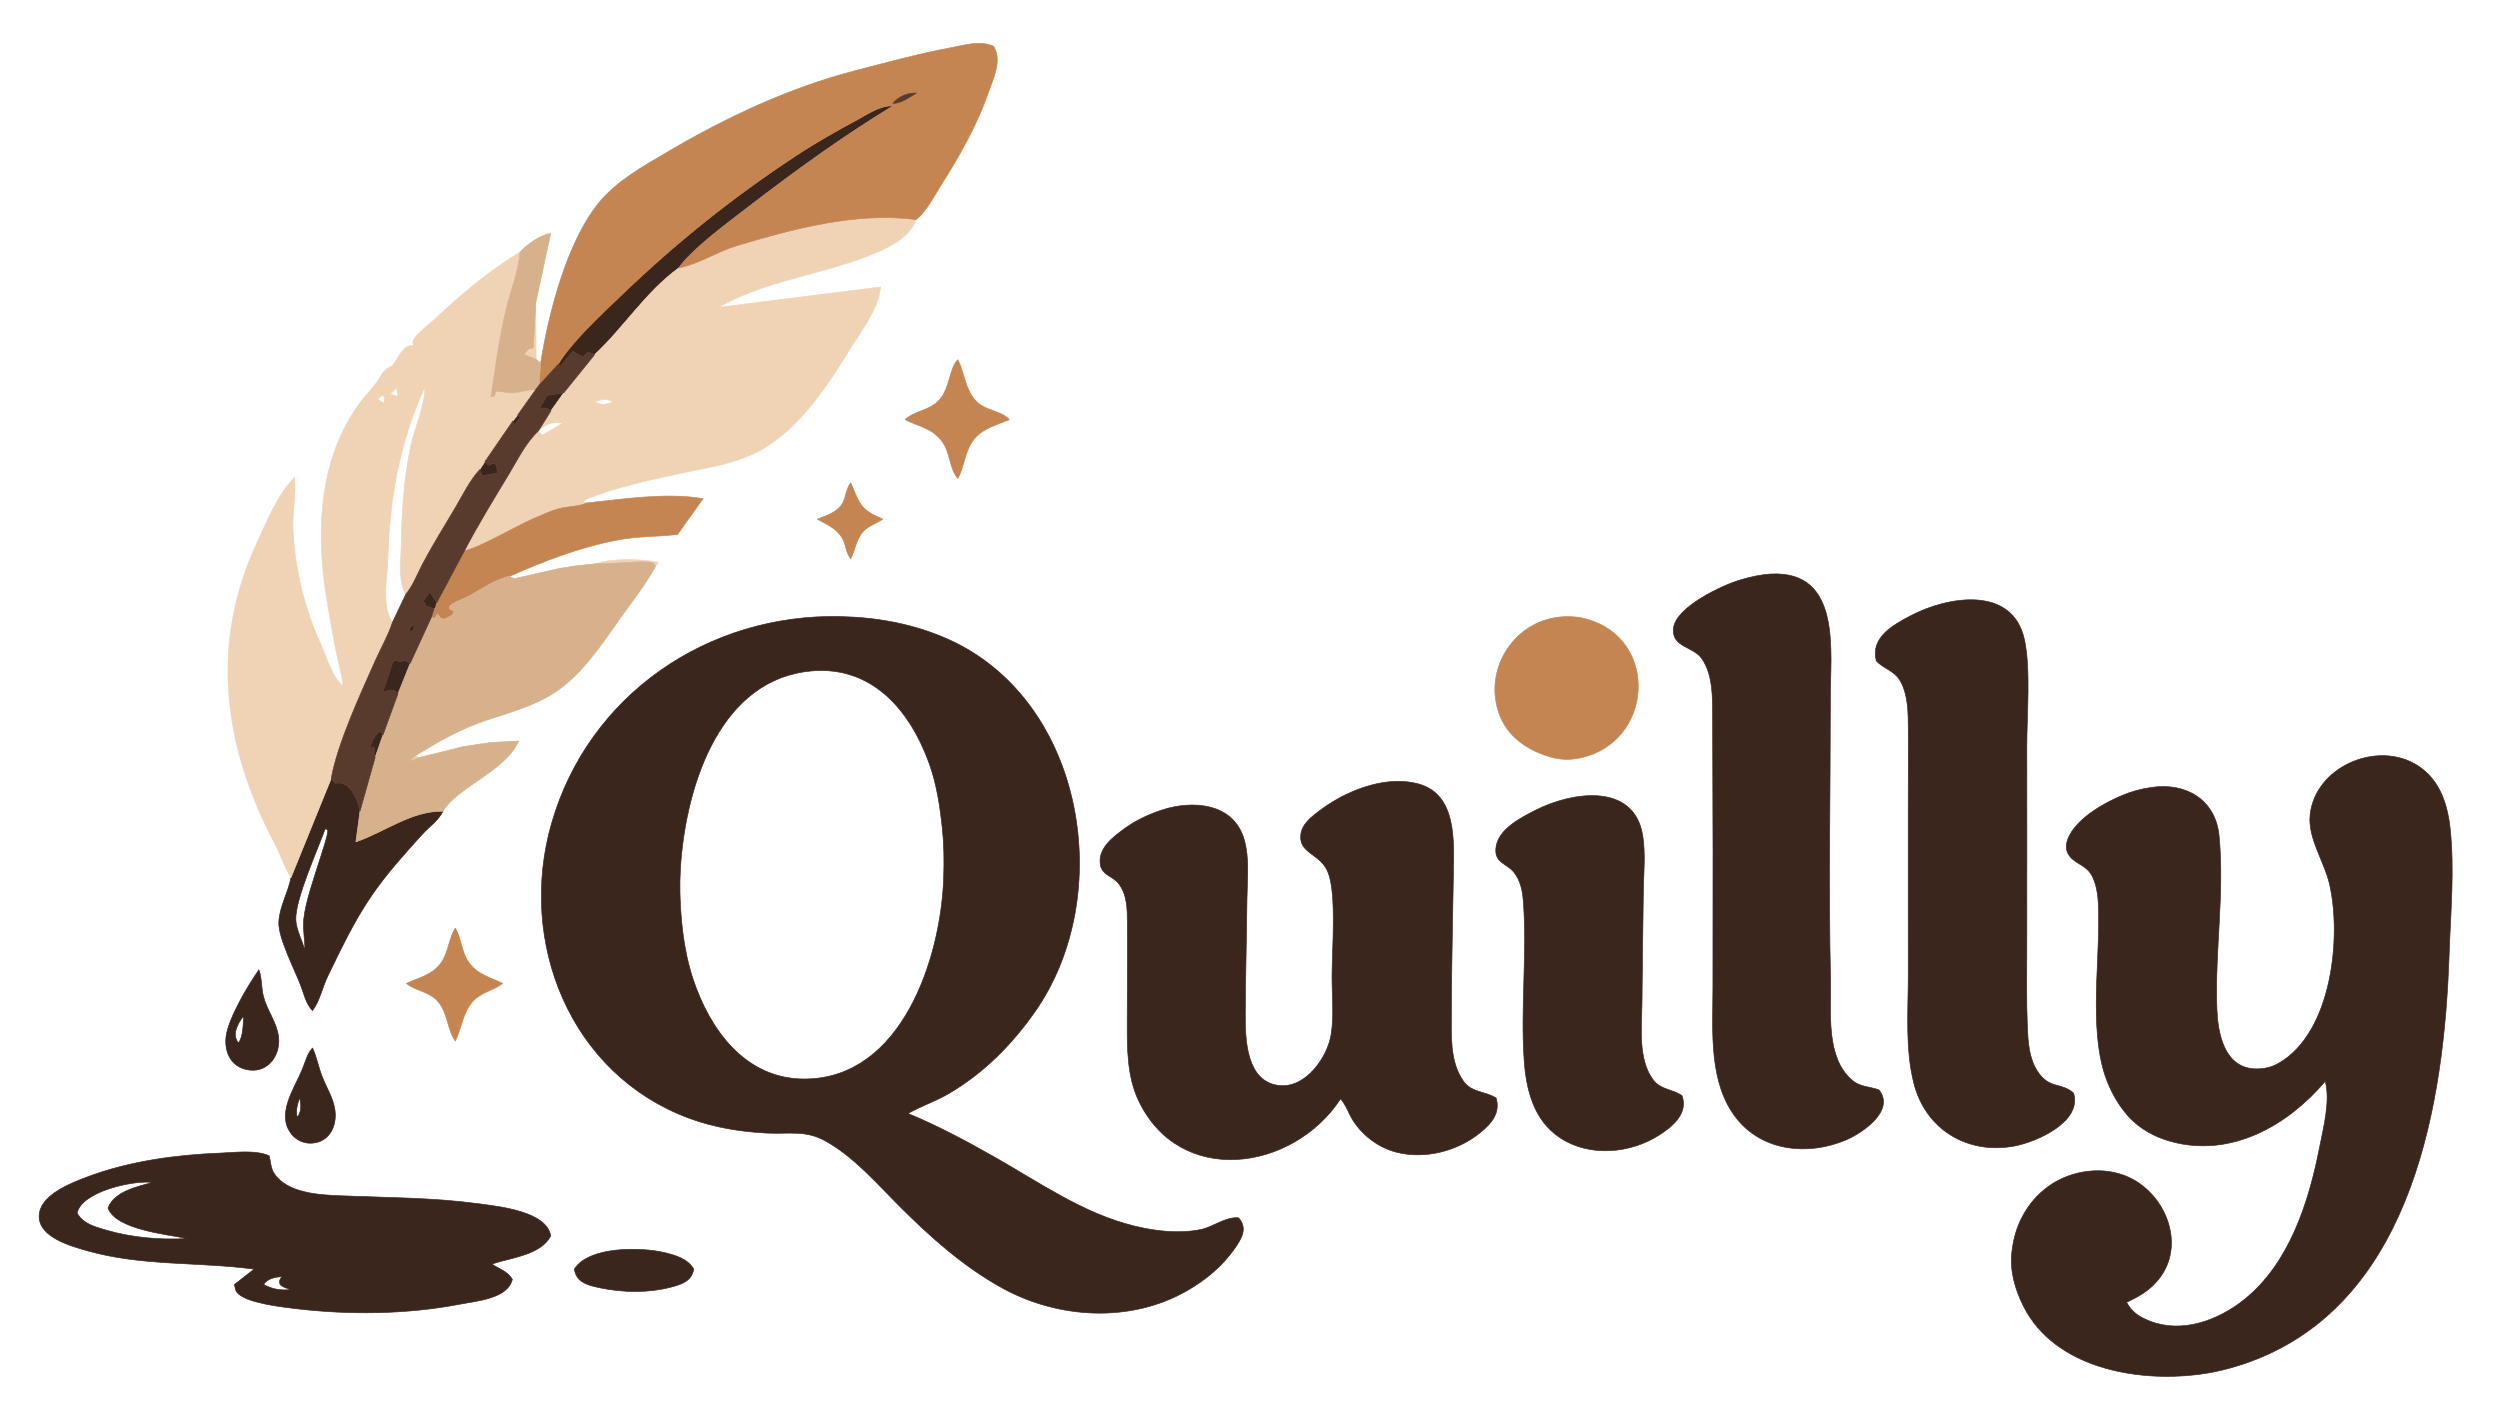
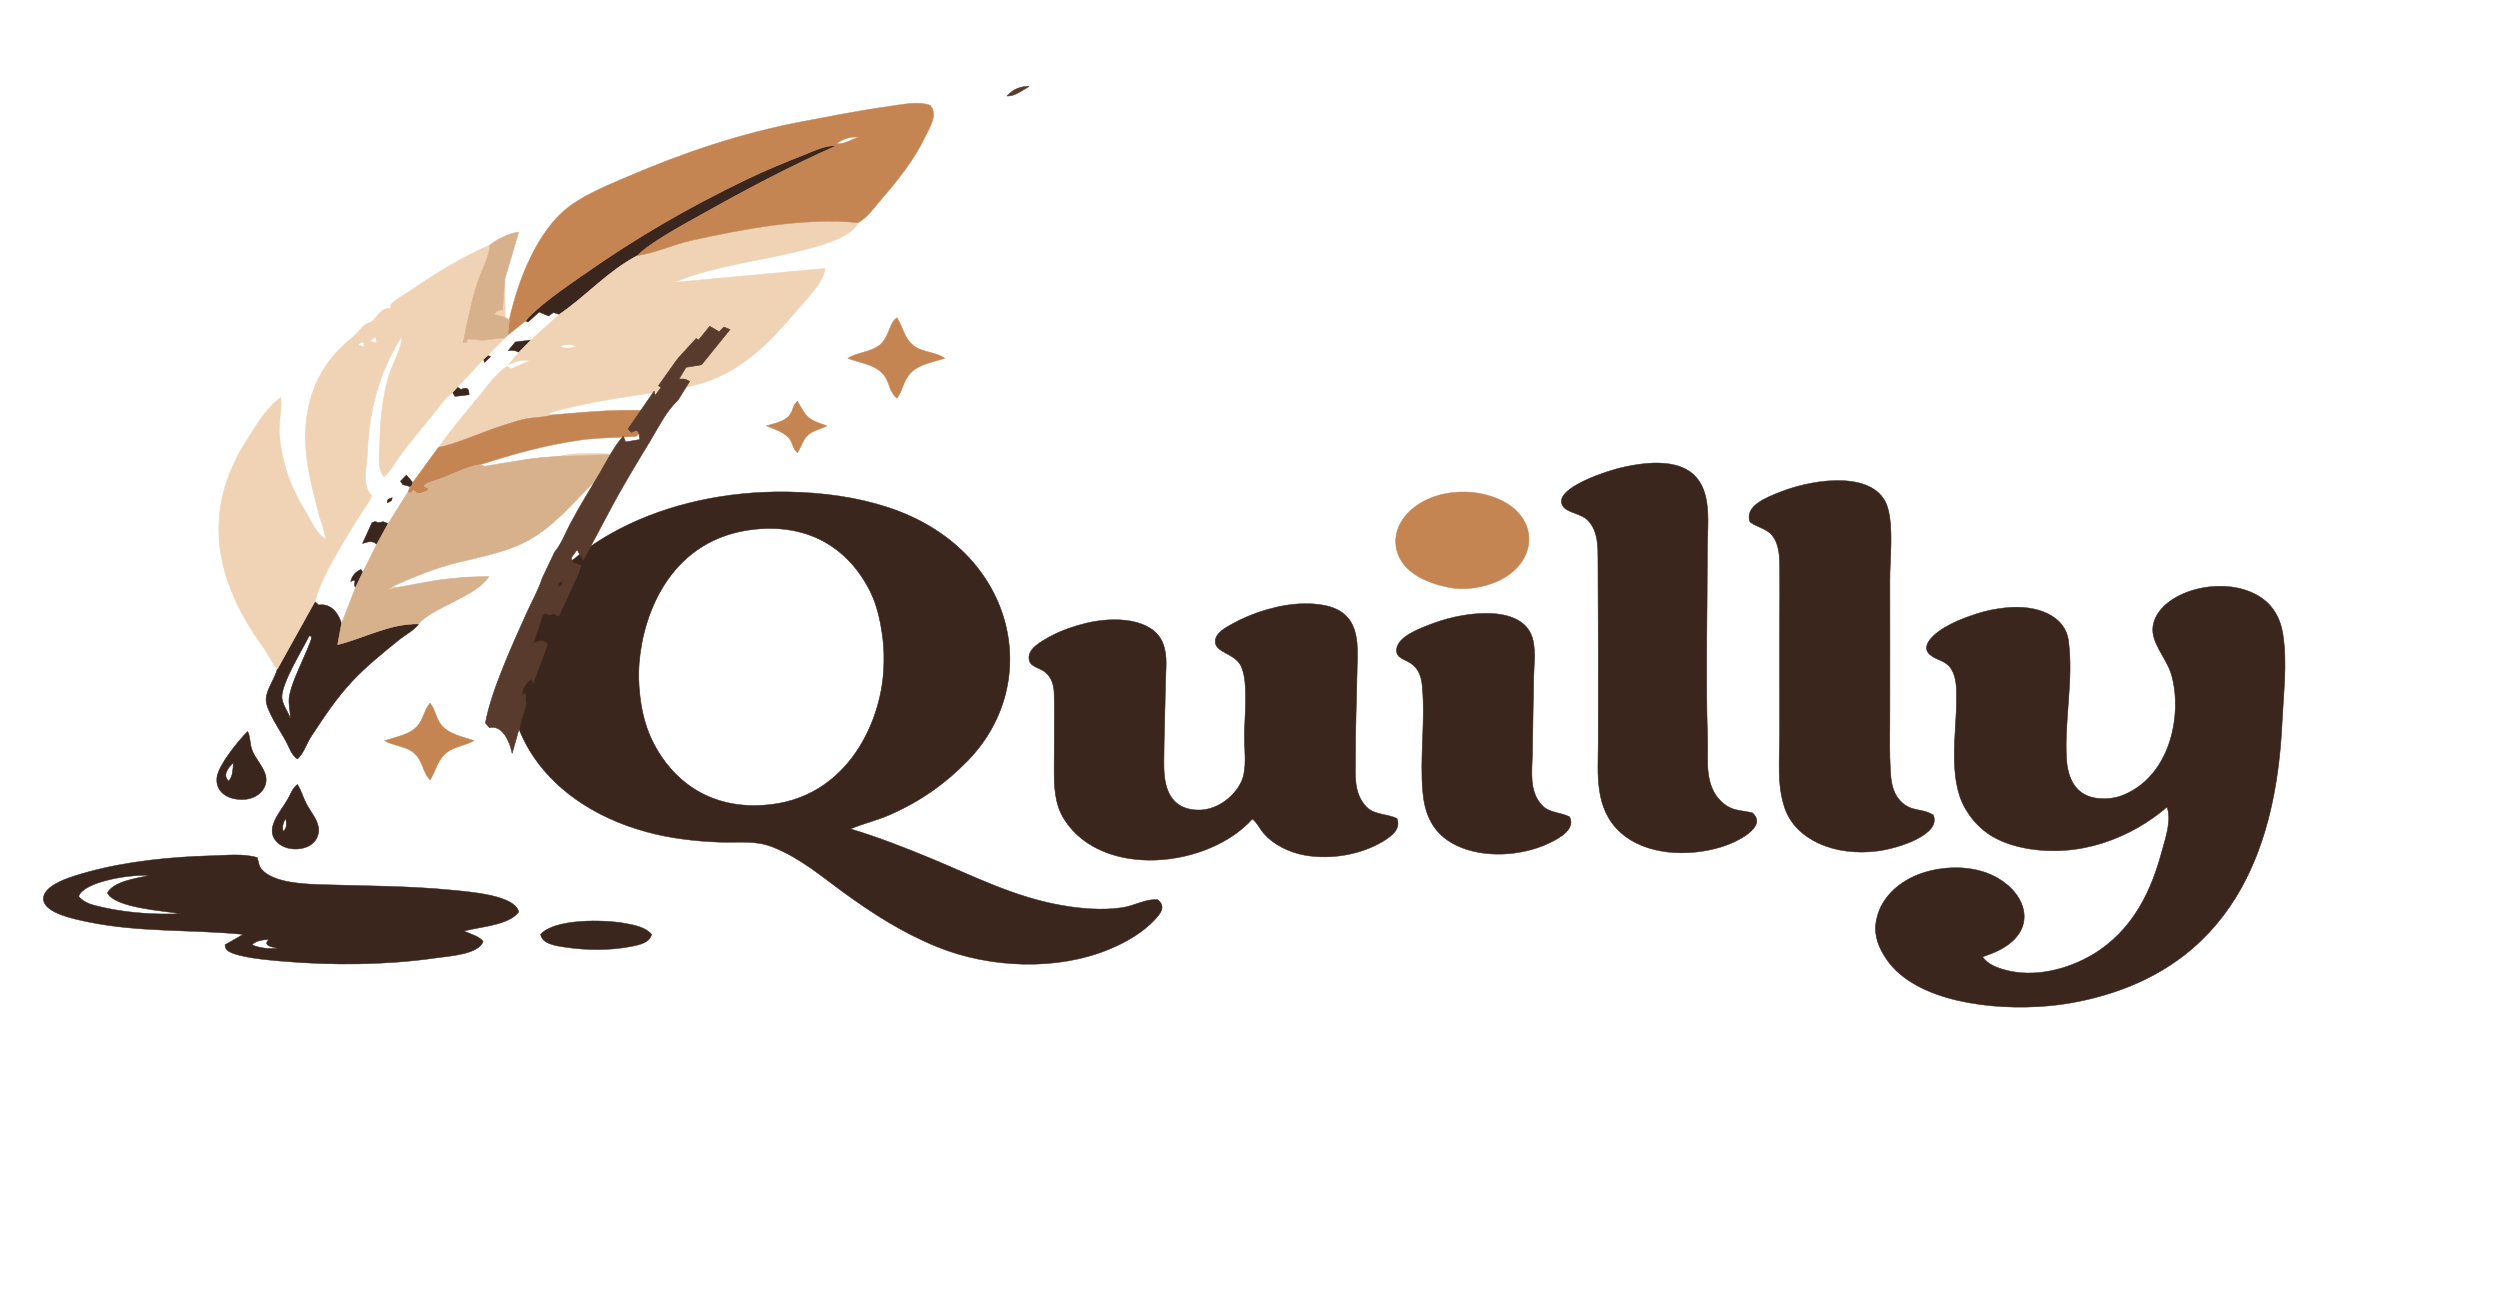
- <svg xmlns="http://www.w3.org/2000/svg" viewBox="205 155 980 555" width="980" height="555">
-   <path d="M471.04 260.07C458.17 269.37 449.53 283.42 438.05 294.07C437.2 293.72 436.35 293.36 435.5 293C434.83 293.67 434.17 294.33 433.5 295C432.17 294.23 430.83 293.47 429.5 292.7C427.93 294.63 426.36 296.57 424.79 298.5C424.46 298.28 424.12 298.06 423.79 297.84C429.05 289.05 440.37 278.63 447.89 271.39C469.91 250.22 491.77 232.66 517.31 215.84C525.07 210.73 533.14 206.21 541.3 201.8C545.75 199.39 550.12 196.31 555.08 196.5C535.06 208.66 516.47 222.17 497.93 236.44C490.49 242.17 476.12 252.7 471.04 260.07ZM426.05 308.92C424.37 311.27 422.69 313.63 421.01 315.98C419.28 314.82 418.59 314.87 416.5 315C417.5 313.33 418.5 311.67 419.5 310C421.68 309.64 423.87 309.28 426.05 308.92ZM407.87 317.77C408.25 318.01 408.62 318.26 409 318.5C408.17 319.61 407.33 320.71 406.5 321.82C406.35 321.23 406.2 320.64 406.04 320.04C406.65 319.28 407.26 318.52 407.87 317.77ZM395.02 336.07C395.52 336.54 396.01 337 396.5 337.47C399.52 335.62 399.75 337.38 400 340.5C398 340.83 396 341.17 394 341.5C393.67 340.71 393.35 339.92 393.02 339.12C393.69 338.11 394.36 337.09 395.02 336.07ZM941.5 582.2C948.13 590.23 935.05 599.18 928.46 601.93C913.9 608.03 896.27 606.44 885.91 593.63C874.68 579.76 876.42 559.17 876.47 542.5C876.57 506.84 876.5 471.16 876.35 435.5C876.32 428.26 876.44 419.52 872.2 413.29C868.77 408.25 860.44 408.89 860.98 401.5C861.62 393 880.38 384.25 887.59 382.21C891.42 381.12 895.52 380.17 899.5 380C927 378.8 922.49 410.53 922.5 428.76C922.51 465.65 921.71 502.63 922.58 539.5C922.86 551.67 920.54 569.51 931.05 578.47C934.14 581.1 937.89 580.94 941.5 582.2ZM376.19 391.32C376 392.05 375.82 392.77 375.63 393.5C375.46 393.55 375.29 393.6 375.13 393.65C374.09 393.26 373.04 392.88 372 392.5C371.67 391.83 371.33 391.17 371 390.5C371.83 389.33 372.67 388.17 373.5 387C374.4 388.44 375.29 389.88 376.19 391.32ZM1017.85 583.5C1021.27 594.78 1003.24 602.68 994.55 604.27C976.13 607.63 959.72 597.7 955.18 579.44C951.81 565.92 953.02 551.3 953.04 537.5C953.07 515.17 952.98 492.83 953.03 470.5C953.05 460.5 953.11 450.5 953.05 440.5C953.02 434.47 952.99 427.07 949.78 421.71C947.47 417.85 943.32 417.11 940.5 414.08C938.14 404.98 946.92 400.1 953.89 396.41C968.33 388.78 993.96 384.32 998.59 405.79C1001.1 417.42 999.51 435.24 999.51 447.5C999.51 473.83 999.57 500.17 999.51 526.5C999.49 536.83 999.3 547.18 999.73 557.5C999.98 563.37 1000.35 569.74 1003.63 574.84C1008.34 582.15 1012.96 579.12 1017.85 583.5ZM560.96 591.5C572.8 596.4 583.75 602.28 594.9 608.6C612.5 618.58 629.75 630.78 649.75 635.62C658.07 637.64 667.03 638.7 675.5 637.02C680.8 635.97 685.25 631.92 690.5 632.37C694.2 636.44 691.72 640.53 688.98 644.45C684.14 651.39 677.69 656.7 670.38 660.91C648.21 673.69 619.74 672.02 597.7 659.8C582.54 651.39 569.85 640.03 557.64 627.85C548.57 618.8 539.74 608.41 528.36 602.14C520.71 597.92 513.92 599.6 505.5 599.17C495.33 598.66 484.77 596.92 475.19 593.37C428.49 576.1 407.78 524.32 421.25 477.65C435.79 427.3 482.55 395.48 534.5 396.69C549.08 397.02 563.45 399.66 576.8 405.66C630.2 429.64 642.89 506.1 610.47 551.95C601.4 564.77 590.68 575.54 577.09 583.59C571.9 586.66 566.13 588.49 560.96 591.5ZM367.5 400C367.32 401.78 367.27 401.84 365.5 403C365.53 400.84 365.5 401.05 367.5 400ZM365.81 415C364.21 418.97 362.62 422.94 361.02 426.91C358.65 424.51 357.72 425.59 355 426.5C356.33 422.5 357.67 418.5 359 414.5C361.35 412.96 360.34 414.54 361.66 414.39C365.04 413.98 362.09 413.19 365.81 415ZM520.57 418.31C485.62 423.29 473.5 465.75 471.73 495.5C471.35 501.84 471.52 508.17 472.05 514.5C472.73 522.66 474.09 531 476.67 538.77C483.31 558.77 497.26 578.09 520.5 577.97C558.61 577.76 573.76 530.57 574.9 499.5C575.15 492.8 575.09 486.12 574.37 479.45C573.45 470.91 572.17 462.41 569.25 454.29C561.44 432.58 545.76 414.72 520.57 418.31ZM355.12 443.12C354.1 446.04 353.09 448.95 352.07 451.86C350.69 450.08 353.37 446.27 350 448.5C350.61 445.45 351.65 443.25 354.26 441.5C354.54 442.04 354.83 442.58 355.12 443.12ZM1038.63 665.5C1040.68 669.35 1043.58 671.23 1047.62 672.83C1060.43 677.91 1074.65 672.56 1084.84 664.36C1102.54 650.11 1110.1 626.06 1114.3 604.62C1115.85 596.72 1118.53 586.63 1116.5 578.83C1101.67 596.37 1079.5 608.85 1056.06 602.48C1049.63 600.73 1043.57 597.4 1039.12 592.36C1035.86 588.68 1033.42 584.53 1031.48 580.03C1023.75 562.04 1027.82 534.98 1027.67 515.5C1027.63 510.15 1027.7 503.99 1025.44 499.05C1023.17 494.12 1019.55 494.26 1016.57 490.93C1012.38 486.25 1017.52 479.7 1021 476.5C1025.39 472.44 1031.05 469.36 1036.5 466.98C1040.36 465.29 1044.22 464.28 1048.38 463.66C1061.73 461.68 1073.45 468.34 1074.86 482.5C1077.09 504.98 1073.16 527.95 1074.03 550.5C1074.39 559.89 1076.78 573.2 1088.5 573.96C1092.03 574.18 1095.21 573.53 1098.28 571.77C1119.13 559.77 1122.99 522.33 1118.15 501.47C1116.1 492.6 1109.54 483.59 1110.58 474.3C1112.62 455.97 1135.6 445.73 1151.26 454.25C1160.74 459.41 1164.27 469.16 1165.41 479.32C1167.25 495.89 1165.61 512.89 1165.05 529.5C1163.11 587.06 1151 662.52 1090.78 687.32C1083.04 690.5 1074.8 692.8 1066.49 693.83C1042.3 696.81 1010.48 691.16 998.3 667.22C994.87 660.45 992.74 653.11 993.69 645.46C994.27 640.74 995.42 636.4 997.63 632.16C1000.25 627.16 1003.69 623.1 1008.31 619.84C1017.16 613.62 1029.86 611.9 1039.81 616.65C1054.17 623.5 1061.98 643.23 1051.09 656.6C1047.59 660.89 1043.57 663.18 1038.63 665.5ZM334.86 460.1C335.41 460.76 335.95 461.41 336.5 462.07C342.26 460.75 345.21 468.35 346.13 472.93C345.59 476.95 345.04 480.98 344.5 485.01C355.68 481.23 366.22 472.78 378.63 473C376.93 476.62 373.21 479.1 370.54 482.04C363.63 489.69 356.45 497.61 350.63 506.15C343.77 516.2 338.7 526.91 333.4 537.86C331.36 542.07 330.3 547.6 327.5 551.13C325.04 548.68 324.21 544.89 322.96 541.52C320.59 535.17 314.07 522.79 314.29 516.54C314.5 510.53 317.98 504.82 319.07 498.99C324.34 486.03 329.6 473.06 334.86 460.1ZM791.5 585.44C793.18 591.3 789.73 595.34 785.38 598.9C776.45 606.2 763.91 609.48 752.64 606.73C745.63 605.02 739.19 600.23 735.36 594.18C733.57 591.35 732.68 588.14 730.5 585.74C711.93 614.14 667.38 620.57 651.24 586.26C646.77 576.74 646.86 565.77 646.87 555.5C646.88 542.5 647.04 529.5 646.93 516.5C646.88 511.17 646.86 505.55 643.34 501.18C641.19 498.52 637.14 498.04 636.39 494.24C635.07 487.58 641.47 482.97 646.13 479.59C650.32 476.55 655.29 474.27 660.19 472.62C672.27 468.56 688.32 469.64 692.62 483.79C694.92 491.36 693.89 499.7 693.81 507.5C693.66 522.5 693.21 537.49 693.15 552.5C693.11 562.4 693.49 579.38 706.74 580.55C716.96 581.45 725.39 569.45 726.81 560.46C727.99 553.07 727.12 544.97 727.15 537.5C727.19 527.17 728.9 506.73 725.83 497.62C723.12 489.59 714.27 489.82 714.88 482.5C715.25 478.06 719.01 475.26 722.28 472.79C730.64 466.47 741.91 461.5 752.5 461.28C755.14 461.23 757.88 461.52 760.44 462.14C776.31 466 774.89 484.86 774.73 497.5C774.49 515.5 773.96 533.49 773.96 551.5C773.96 560.44 773.17 571.1 778.67 578.82C781.95 583.45 787.33 582.7 791.5 585.44ZM864.35 584.5C866.86 591.38 860.74 596.54 855.4 599.95C844.02 607.21 828.08 608.67 816.52 600.99C806.14 594.09 803.23 582.05 802.45 570.36C801.07 549.8 803.66 529.05 802.16 508.5C801.87 504.49 801.1 500.24 798.51 496.99C795.64 493.38 790.93 493.38 791.37 487.64C791.94 480.14 801.17 475.54 807.05 472.55C821.06 465.43 845.53 461.55 848.94 482.51C850.1 489.65 849.3 497.31 849.19 504.5C848.97 519.17 848.8 533.83 848.65 548.5C848.55 557.93 847.05 570.32 853.09 578.36C855.98 582.21 860.72 581.96 864.35 584.5ZM332.5 479.81C329.49 488.18 320.73 507.43 320.96 515.5C321.07 519.4 323.55 523.77 324.5 527.57C324.62 523.57 323.66 519.47 324.04 515.51C324.68 508.86 328.1 499.14 330.15 492.61C330.69 490.88 333.84 481.66 333.44 480.48C333.17 479.69 333.03 480.51 332.5 479.81ZM306.5 535.18C307.68 538.36 307.4 541.98 308.23 545.42C309.58 551 313.52 555.72 314.21 561.5C315.03 568.28 310.46 575.23 303.02 574.49C296 573.79 292.85 567.96 293.61 561.35C294.4 554.46 302.3 541 306.5 535.18ZM300.5 553.29C298.04 556.22 295.83 560.75 298.5 563.86C300.35 561.21 300.31 556.61 300.5 553.29ZM327.5 565.81C329.21 569.41 329.88 573.45 331.36 577.2C333.36 582.27 336.56 586.84 336.45 592.5C336.34 598.37 332.74 603.22 326.5 603.14C323.84 603.1 321.31 601.93 319.57 599.92C312.83 592.1 320.44 581.71 323.55 574.07C324.76 571.09 325.39 568.14 327.5 565.81ZM322.5 585.25C321.5 588.13 320.92 590.02 321.5 593.01C323.26 590.82 323.06 588.16 322.5 585.25ZM310.5 608.04C311.16 610.35 311.09 612.96 312.48 615.03C317.66 622.78 330.16 623.4 338.5 623.74C356.57 624.48 374.54 624.44 392.5 626.85C400.51 627.93 419.35 629.81 420.89 639.5C416.86 647.07 405.27 647.97 397.83 650.5C400.77 652.53 403.95 653.29 405.84 656.5C404.06 664.03 392.03 664.95 385.54 666.2C364.37 670.29 341.87 670.5 320.5 667.94C315.53 667.35 301 665.7 297.9 661.61C297.09 660.54 297.2 659.75 296.94 658.5C299.5 656.5 302.06 654.5 304.62 652.5C282.77 649.58 260.75 651.39 239.28 645.32C233.08 643.56 220.04 640.06 220.35 631.54C220.63 623.44 232.74 618.81 238.94 616.46C255.48 610.19 273.91 607.68 291.5 607C297.49 606.77 304.91 605.68 310.5 608.04ZM264.77 618.5C257.3 617.6 237.19 621.95 235.2 630.5C237.63 634.74 241.97 635.83 246.43 637.16C256.49 640.14 268.01 641.15 278.45 640.5C270.54 638.89 250.32 637 247.35 628.5C249.91 621.99 258.67 620.24 264.77 618.5ZM476.96 652.5C476.08 657.18 472.44 658.39 468.08 659.54C459.23 661.87 449.44 661.72 440.52 659.89C435.7 658.91 430.9 657.84 430.15 652.5C435.8 643.44 456.46 643.84 465.49 646.02C469.92 647.09 474.55 648.42 476.96 652.5ZM315.5 655.41C312.52 655.67 310.07 656.15 308.3 658.5C311.73 660.46 315.31 660.93 319.15 660.5C316.07 659.66 312.97 658.75 315.5 655.41Z" fill="#3b261d" fill-rule="evenodd" stroke="#3b261d" stroke-width="0.25" stroke-linejoin="round" />
-   <path d="M564.14 241.07C561.45 249 550.75 253.27 543.49 255.99C524.66 263.05 504.33 265.36 486.6 275.5C507.78 272.83 528.96 270.17 550.13 267.5C549.71 275.76 541.44 286.49 537.07 293.61C527.85 308.63 515.8 326.25 499 333.5C490.92 336.99 482.1 338.39 473.55 340.19C460.39 342.95 447.03 345.77 434.5 350.77C433.42 351.99 433.1 351.36 435.06 352.15C431.94 353.57 428.1 353.47 424.67 354.26C421.02 355.11 417.33 356.94 413.9 358.41C406.96 361.39 393.23 369.65 387.07 370.89C392.45 360.63 398.45 350.84 404.44 340.94C407.8 335.38 411.2 328.38 415.98 324.02C416.48 324.54 416.99 325.06 417.5 325.58C420.17 324.04 422.83 322.51 425.5 320.98C422.11 319.89 419.13 321.37 416.42 323.39C417.95 320.92 419.48 318.45 421.01 315.98C422.69 313.63 424.37 311.27 426.05 308.92C430.05 303.97 434.05 299.02 438.05 294.07C449.53 283.42 458.17 269.37 471.04 260.07C478.96 258.46 486 253.68 493.76 251.34C515.95 244.66 540.77 238.02 564.14 241.07ZM408.82 253.88C408.35 261.14 405.16 268.86 403.44 275.99C400.68 287.48 399.22 298.88 397.44 310.5C397.82 310.26 398.46 310.57 398.78 310.25C399.28 309.75 398.8 308.82 399.53 308.41C399.89 308.2 403.86 308.91 404.53 308.97C407.91 309.28 411.68 307.6 414.97 307.78C412.6 311.11 410.24 314.44 407.87 317.77C407.26 318.52 406.65 319.28 406.04 320.04C402.37 325.39 398.7 330.73 395.02 336.07C394.36 337.09 393.69 338.11 393.02 339.12C389.2 343.27 386.36 349.11 383.49 354C379.17 361.35 374.6 368.59 370.62 376.14C368.56 380.06 366.85 384.67 364.04 388.01C361.07 382.78 362.17 375.32 362.25 369.5C362.45 356.01 363.26 342.74 366.09 329.51C367.53 322.72 371.86 313.3 371.5 306.78C361.45 328.79 357.74 350.38 357.02 374.5C356.8 381.67 354.43 392.87 358.87 398.89C357.25 403.98 354.43 408.82 352.24 413.72C346.46 426.65 337.27 446.54 334.86 460.1C329.6 473.06 324.34 486.03 319.07 498.99C316.4 494.88 315.01 490.09 312.72 485.76C292.52 447.47 287.15 407.58 305.9 367.39C309.86 358.9 313.84 348.83 320.5 342.07C321.07 349.16 319.47 356.32 319.88 363.5C320.75 378.58 324.48 393.93 330.79 407.67C333.12 412.74 335.17 420.55 339.5 423.99C338.99 418.75 337.28 413.55 336.34 408.36C334.99 400.98 333.59 393.49 332.51 386.06C328.97 361.8 330.51 335.09 345.01 314.46C347.17 311.38 349.64 308.64 351.98 305.8C353.49 303.98 354.47 301.49 356.3 299.81C357.12 299.07 358.4 298.81 359.1 297.97C361.3 295.34 362.83 290.02 367 290.5C367.1 289.9 366.7 289.25 366.88 288.66C367.58 286.39 374.61 280.96 376.59 279.09C386.32 269.88 397.35 260.73 408.82 253.88ZM414.95 274C415.02 281.28 415.08 288.56 415.15 295.83C413.6 295.22 412.05 294.61 410.5 294C411.47 292.58 412 291.37 414.08 291.5C414.37 285.67 414.66 279.83 414.95 274ZM360.5 307C359.67 307.83 358.83 308.67 358 309.5C359 309.83 360 310.17 361 310.5C360.83 309.33 360.67 308.17 360.5 307ZM355.5 313C355.91 309.65 355.32 309.28 353 311.5C353.83 312 354.67 312.5 355.5 313ZM445.43 312.5C442.62 311.29 441.17 311.17 438.33 312.5C440.89 314.24 442.59 313.44 445.43 312.5ZM462.01 376.95C461.31 376.3 461.52 375.88 460.45 375.51C457.66 374.55 443.63 376.31 438.92 375.95C443.43 373.83 458.19 374.03 463.14 375.5C462.76 375.98 462.38 376.47 462.01 376.95ZM438.92 375.95C435.95 376.29 432.97 376.63 429.99 376.96C432.97 376.63 435.95 376.29 438.92 375.95ZM429.99 376.96C428.02 377.27 426.04 377.58 424.06 377.89C426.04 377.58 428.02 377.27 429.99 376.96ZM396.64 446.08C396.59 446.2 396.55 446.32 396.5 446.43C394.95 446.57 393.41 446.71 391.86 446.84C393.45 446.59 395.04 446.33 396.64 446.08ZM391 447.02C389.29 447.3 387.57 447.57 385.86 447.85C387.57 447.57 389.29 447.3 391 447.02ZM368.02 451.11C368.33 451.42 368.64 451.74 368.95 452.05C367.68 452.54 366.41 453.02 365.14 453.5C366.1 452.7 367.06 451.9 368.02 451.11Z" fill="#f0d3b5" fill-rule="evenodd" stroke="#f0d3b5" stroke-width="0.25" stroke-linejoin="round" />
-   <path d="M564.14 241.07C540.77 238.02 515.95 244.66 493.76 251.34C486 253.68 478.96 258.46 471.04 260.07C476.12 252.7 490.49 242.17 497.93 236.44C516.47 222.17 535.06 208.66 555.08 196.5C550.12 196.31 545.75 199.39 541.3 201.8C533.14 206.21 525.07 210.73 517.31 215.84C491.77 232.66 469.91 250.22 447.89 271.39C440.37 278.63 429.05 289.05 423.79 297.84C421.29 300.58 418.78 303.32 416.27 306.05C416.49 303.14 416.71 300.23 416.93 297.32C420.01 277.98 427.04 250.45 439.42 234.89C446.46 226.05 457.34 220.06 466.93 214.42C489.76 200.97 514.66 189.31 540.39 182.66C552.77 179.46 564.9 176.12 577.49 173.76C582.92 172.74 589.33 170.71 594.5 173.16C598 178.69 594.24 186.02 592.3 191.63C587.87 204.41 580.8 216.7 573.57 228.08C570.78 232.48 568.24 237.76 564.14 241.07ZM564.24 191.5C560.85 191.27 557.23 192.81 555 195.5C558.2 195.65 561.23 193.2 564.24 191.5ZM580.5 296C583.18 301.44 583.38 308.22 588.03 312.64C591.62 316.06 597.72 316.07 600.64 319.5C595.43 321.71 589.75 322.97 586.28 327.9C583.11 332.39 583.04 337.93 580.5 342.56C577.06 338.67 577.58 332.63 574.4 328.18C570.55 322.78 565.05 322.21 559.77 319.5C563.4 316.02 569.5 315.96 573.26 311.75C577.39 307.14 577.21 299 580.5 296ZM538.5 344.27C542.2 352.88 542.04 354.53 551.01 358.5C548.8 360.11 545.57 361.11 543.6 363.1C540.72 366.01 540.25 370.5 538.5 374.03C536.4 371.51 536.7 368.35 534.97 365.6C532.71 362.02 528.87 360.46 525.35 358.5C529.05 357.05 533.55 355.79 535.46 351.9C536.73 349.33 536.68 346.49 538.5 344.27ZM404.72 380.91C398.5 382.16 392.78 386.83 387.01 389.5C385.91 390.02 381.59 391.67 381.19 392.83C380.74 394.13 382.28 393.7 382.75 394.69C383.27 395.78 382.35 394.93 382.5 396C379.4 397.55 378.37 398.97 376.5 395.61C375.58 397.28 375.75 397.75 374.09 396.99C374.44 395.87 374.78 394.76 375.13 393.65C375.29 393.6 375.46 393.55 375.63 393.5C375.82 392.77 376 392.05 376.19 391.32C379.82 384.51 383.44 377.7 387.07 370.89C393.23 369.65 406.96 361.39 413.9 358.41C417.33 356.94 421.02 355.11 424.67 354.26C428.1 353.47 431.94 353.57 435.06 352.15C449 350.67 466.81 347.96 480.58 350.5C477.25 355.17 473.92 359.83 470.6 364.5C462.75 365.41 454.82 365.2 447 366.7C432.15 369.54 418.48 374.83 404.72 380.91ZM814.69 397.11C818.63 396.46 822.73 396.58 826.61 397.6C855.8 405.32 853.11 446.46 823.97 452.21C820.25 452.94 816.56 452.81 812.97 451.79C803.75 449.16 795.5 443.63 792.38 434.01C787.04 417.59 797.7 399.9 814.69 397.11ZM383.5 518.81C385.78 522.63 385.88 527.87 388.52 531.89C391.81 536.89 397 538.06 402.04 540.5C398.61 543.26 393.92 543.83 390.67 547.19C386.45 551.57 385.99 557.92 383.5 563.12C380.25 558.55 380.58 552.23 376.79 547.71C373.32 543.57 368.08 543.6 364.3 540.5C369.28 538.17 374.58 537.18 377.94 532.36C380.83 528.21 380.87 522.9 383.5 518.81Z" fill="#c58552" fill-rule="evenodd" stroke="#c58552" stroke-width="0.25" stroke-linejoin="round" />
-   <path d="M414.95 274C414.66 279.83 414.37 285.67 414.08 291.5C412 291.37 411.47 292.58 410.5 294C412.05 294.61 413.6 295.22 415.15 295.83C415.74 296.33 416.33 296.82 416.93 297.32C416.71 300.23 416.49 303.14 416.27 306.05C415.84 306.63 415.4 307.2 414.97 307.78C411.68 307.6 407.91 309.28 404.53 308.97C403.86 308.91 399.89 308.2 399.53 308.41C398.8 308.82 399.28 309.75 398.78 310.25C398.46 310.57 397.82 310.26 397.44 310.5C399.22 298.88 400.68 287.48 403.44 275.99C405.16 268.86 408.35 261.14 408.82 253.88C411.43 250.9 416.97 246.93 420.87 246.5C418.89 255.67 416.92 264.83 414.95 274ZM438.92 375.95C443.63 376.31 457.66 374.55 460.45 375.51C461.52 375.88 461.31 376.3 462.01 376.95C457.87 384.42 452.5 391.19 447.57 398.15C440.56 408.02 433.41 418.88 423.3 425.88C414.88 431.7 404.67 434.29 395.1 437.53C385.5 440.78 376.62 445.82 368.02 451.11C367.06 451.9 366.1 452.7 365.14 453.5C366.41 453.02 367.68 452.54 368.95 452.05C374.58 450.65 380.22 449.25 385.86 447.85C387.57 447.57 389.29 447.3 391 447.02C391.29 446.96 391.57 446.9 391.86 446.84C393.41 446.71 394.95 446.57 396.5 446.43C396.55 446.32 396.59 446.2 396.64 446.08C400.53 445.89 404.42 445.69 408.31 445.5C403.33 457.03 384.21 463.62 378.63 473C366.22 472.78 355.68 481.23 344.5 485.01C345.04 480.98 345.59 476.95 346.13 472.93C348.11 465.91 350.09 458.88 352.07 451.86C353.09 448.95 354.1 446.04 355.12 443.12C357.09 437.72 359.06 432.31 361.02 426.91C362.62 422.94 364.21 418.97 365.81 415C368.57 409 371.33 402.99 374.09 396.99C375.75 397.75 375.58 397.28 376.5 395.61C378.37 398.97 379.4 397.55 382.5 396C382.35 394.93 383.27 395.78 382.75 394.69C382.28 393.7 380.74 394.13 381.19 392.83C381.59 391.67 385.91 390.02 387.01 389.5C392.78 386.83 398.5 382.16 404.72 380.91C405.31 381.22 405.91 381.53 406.5 381.83C412.35 380.52 418.21 379.2 424.06 377.89C426.04 377.58 428.02 377.27 429.99 376.96C432.97 376.63 435.95 376.29 438.92 375.95Z" fill="#d7b08c" fill-rule="evenodd" stroke="#d7b08c" stroke-width="0.25" stroke-linejoin="round" />
+ <svg xmlns="http://www.w3.org/2000/svg" viewBox="130 155 1055 555" width="1055" height="555">
+   <g transform="translate(-72 73) scale(1 0.73)">
+     <path d="M471.04 260.07C458.17 269.37 449.53 283.42 438.05 294.07C437.2 293.72 436.35 293.36 435.5 293C434.83 293.67 434.17 294.33 433.5 295C432.17 294.23 430.83 293.47 429.5 292.7C427.93 294.63 426.36 296.57 424.79 298.5C424.46 298.28 424.12 298.06 423.79 297.84C429.05 289.05 440.37 278.63 447.89 271.39C469.91 250.22 491.77 232.66 517.31 215.84C525.07 210.73 533.14 206.21 541.3 201.8C545.75 199.39 550.12 196.31 555.08 196.5C535.06 208.66 516.47 222.17 497.93 236.44C490.49 242.17 476.12 252.7 471.04 260.07ZM426.05 308.92C424.37 311.27 422.69 313.63 421.01 315.98C419.28 314.82 418.59 314.87 416.5 315C417.5 313.33 418.5 311.67 419.5 310C421.68 309.64 423.87 309.28 426.05 308.92ZM407.87 317.77C408.25 318.01 408.62 318.26 409 318.5C408.17 319.61 407.33 320.71 406.5 321.82C406.35 321.23 406.2 320.64 406.04 320.04C406.65 319.28 407.26 318.52 407.87 317.77ZM395.02 336.07C395.52 336.54 396.01 337 396.5 337.47C399.52 335.62 399.75 337.38 400 340.5C398 340.83 396 341.17 394 341.5C393.67 340.71 393.35 339.92 393.02 339.12C393.69 338.11 394.36 337.09 395.02 336.07ZM941.5 582.2C948.13 590.23 935.05 599.18 928.46 601.93C913.9 608.03 896.27 606.44 885.91 593.63C874.68 579.76 876.42 559.17 876.47 542.5C876.57 506.84 876.5 471.16 876.35 435.5C876.32 428.26 876.44 419.52 872.2 413.29C868.77 408.25 860.44 408.89 860.98 401.5C861.62 393 880.38 384.25 887.59 382.21C891.42 381.12 895.52 380.17 899.5 380C927 378.8 922.49 410.53 922.5 428.76C922.51 465.65 921.71 502.63 922.58 539.5C922.86 551.67 920.54 569.51 931.05 578.47C934.14 581.1 937.89 580.94 941.5 582.2ZM376.19 391.32C376 392.05 375.82 392.77 375.63 393.5C375.46 393.55 375.29 393.6 375.13 393.65C374.09 393.26 373.04 392.88 372 392.5C371.67 391.83 371.33 391.17 371 390.5C371.83 389.33 372.67 388.17 373.5 387C374.4 388.44 375.29 389.88 376.19 391.32ZM1017.85 583.5C1021.27 594.78 1003.24 602.68 994.55 604.27C976.13 607.63 959.72 597.7 955.18 579.44C951.81 565.92 953.02 551.3 953.04 537.5C953.07 515.17 952.98 492.83 953.03 470.5C953.05 460.5 953.11 450.5 953.05 440.5C953.02 434.47 952.99 427.07 949.78 421.71C947.47 417.85 943.32 417.11 940.5 414.08C938.14 404.98 946.92 400.1 953.89 396.41C968.33 388.78 993.96 384.32 998.59 405.79C1001.1 417.42 999.51 435.24 999.51 447.5C999.51 473.83 999.57 500.17 999.51 526.5C999.49 536.83 999.3 547.18 999.73 557.5C999.98 563.37 1000.35 569.74 1003.63 574.84C1008.34 582.15 1012.96 579.12 1017.85 583.5ZM560.96 591.5C572.8 596.4 583.75 602.28 594.9 608.6C612.5 618.58 629.75 630.78 649.75 635.62C658.07 637.64 667.03 638.7 675.5 637.02C680.8 635.97 685.25 631.92 690.5 632.37C694.2 636.44 691.72 640.53 688.98 644.45C684.14 651.39 677.69 656.7 670.38 660.91C648.21 673.69 619.74 672.02 597.7 659.8C582.54 651.39 569.85 640.03 557.64 627.85C548.57 618.8 539.74 608.41 528.36 602.14C520.71 597.92 513.92 599.6 505.5 599.17C495.33 598.66 484.77 596.92 475.19 593.37C428.49 576.1 407.78 524.32 421.25 477.65C435.79 427.3 482.55 395.48 534.5 396.69C549.08 397.02 563.45 399.66 576.8 405.66C630.2 429.64 642.89 506.1 610.47 551.95C601.4 564.77 590.68 575.54 577.09 583.59C571.9 586.66 566.13 588.49 560.96 591.5ZM367.5 400C367.32 401.78 367.27 401.84 365.5 403C365.53 400.84 365.5 401.05 367.5 400ZM365.81 415C364.21 418.97 362.62 422.94 361.02 426.91C358.65 424.51 357.72 425.59 355 426.5C356.33 422.5 357.67 418.5 359 414.5C361.35 412.96 360.34 414.54 361.66 414.39C365.04 413.98 362.09 413.19 365.81 415ZM520.57 418.31C485.62 423.29 473.5 465.75 471.73 495.5C471.35 501.84 471.52 508.17 472.05 514.5C472.73 522.66 474.09 531 476.67 538.77C483.31 558.77 497.26 578.09 520.5 577.97C558.61 577.76 573.76 530.57 574.9 499.5C575.15 492.8 575.09 486.12 574.37 479.45C573.45 470.91 572.17 462.41 569.25 454.29C561.44 432.58 545.76 414.72 520.57 418.31ZM355.12 443.12C354.1 446.04 353.09 448.95 352.07 451.86C350.69 450.08 353.37 446.27 350 448.5C350.61 445.45 351.65 443.25 354.26 441.5C354.54 442.04 354.83 442.58 355.12 443.12ZM1038.63 665.5C1040.68 669.35 1043.58 671.23 1047.62 672.83C1060.43 677.91 1074.65 672.56 1084.84 664.36C1102.54 650.11 1110.1 626.06 1114.3 604.62C1115.85 596.72 1118.53 586.63 1116.5 578.83C1101.67 596.37 1079.5 608.85 1056.06 602.48C1049.63 600.73 1043.57 597.4 1039.12 592.36C1035.86 588.68 1033.42 584.53 1031.48 580.03C1023.75 562.04 1027.82 534.98 1027.67 515.5C1027.63 510.15 1027.7 503.99 1025.44 499.05C1023.17 494.12 1019.55 494.26 1016.57 490.93C1012.38 486.25 1017.52 479.7 1021 476.5C1025.39 472.44 1031.05 469.36 1036.5 466.98C1040.36 465.29 1044.22 464.28 1048.38 463.66C1061.73 461.68 1073.45 468.34 1074.86 482.5C1077.09 504.98 1073.16 527.95 1074.03 550.5C1074.39 559.89 1076.78 573.2 1088.5 573.96C1092.03 574.18 1095.21 573.53 1098.28 571.77C1119.13 559.77 1122.99 522.33 1118.15 501.47C1116.1 492.6 1109.54 483.59 1110.58 474.3C1112.62 455.97 1135.6 445.73 1151.26 454.25C1160.74 459.41 1164.27 469.16 1165.41 479.32C1167.25 495.89 1165.61 512.89 1165.05 529.5C1163.11 587.06 1151 662.52 1090.78 687.32C1083.04 690.5 1074.8 692.8 1066.49 693.83C1042.3 696.81 1010.48 691.16 998.3 667.22C994.87 660.45 992.74 653.11 993.69 645.46C994.27 640.74 995.42 636.4 997.63 632.16C1000.25 627.16 1003.69 623.1 1008.31 619.84C1017.16 613.62 1029.86 611.9 1039.81 616.65C1054.17 623.5 1061.98 643.23 1051.09 656.6C1047.59 660.89 1043.57 663.18 1038.63 665.5ZM334.86 460.1C335.41 460.76 335.95 461.41 336.5 462.07C342.26 460.75 345.21 468.35 346.13 472.93C345.59 476.95 345.04 480.98 344.5 485.01C355.68 481.23 366.22 472.78 378.63 473C376.93 476.62 373.21 479.1 370.54 482.04C363.63 489.69 356.45 497.61 350.63 506.15C343.77 516.2 338.7 526.91 333.4 537.86C331.36 542.07 330.3 547.6 327.5 551.13C325.04 548.68 324.21 544.89 322.96 541.52C320.59 535.17 314.07 522.79 314.29 516.54C314.5 510.53 317.98 504.82 319.07 498.99C324.34 486.03 329.6 473.06 334.86 460.1ZM791.5 585.44C793.18 591.3 789.73 595.34 785.38 598.9C776.45 606.2 763.91 609.48 752.64 606.73C745.63 605.02 739.19 600.23 735.36 594.18C733.57 591.35 732.68 588.14 730.5 585.74C711.93 614.14 667.38 620.57 651.24 586.26C646.77 576.74 646.86 565.77 646.87 555.5C646.88 542.5 647.04 529.5 646.93 516.5C646.88 511.17 646.86 505.55 643.34 501.18C641.19 498.52 637.14 498.04 636.39 494.24C635.07 487.58 641.47 482.97 646.13 479.59C650.32 476.55 655.29 474.27 660.19 472.62C672.27 468.56 688.32 469.64 692.62 483.79C694.92 491.36 693.89 499.7 693.81 507.5C693.66 522.5 693.21 537.49 693.15 552.5C693.11 562.4 693.49 579.38 706.74 580.55C716.96 581.45 725.39 569.45 726.81 560.46C727.99 553.07 727.12 544.97 727.15 537.5C727.19 527.17 728.9 506.73 725.83 497.62C723.12 489.59 714.27 489.82 714.88 482.5C715.25 478.06 719.01 475.26 722.28 472.79C730.64 466.47 741.91 461.5 752.5 461.28C755.14 461.23 757.88 461.52 760.44 462.14C776.31 466 774.89 484.86 774.73 497.5C774.49 515.5 773.96 533.49 773.96 551.5C773.96 560.44 773.17 571.1 778.67 578.82C781.95 583.45 787.33 582.7 791.5 585.44ZM864.35 584.5C866.86 591.38 860.74 596.54 855.4 599.95C844.02 607.21 828.08 608.67 816.52 600.99C806.14 594.09 803.23 582.05 802.45 570.36C801.07 549.8 803.66 529.05 802.16 508.5C801.87 504.49 801.1 500.24 798.51 496.99C795.64 493.38 790.93 493.38 791.37 487.64C791.94 480.14 801.17 475.54 807.05 472.55C821.06 465.43 845.53 461.55 848.94 482.51C850.1 489.65 849.3 497.31 849.19 504.5C848.97 519.17 848.8 533.83 848.65 548.5C848.55 557.93 847.05 570.32 853.09 578.36C855.98 582.21 860.72 581.96 864.35 584.5ZM332.5 479.81C329.49 488.18 320.73 507.43 320.96 515.5C321.07 519.4 323.55 523.77 324.5 527.57C324.62 523.57 323.66 519.47 324.04 515.51C324.68 508.86 328.1 499.14 330.15 492.61C330.69 490.88 333.84 481.66 333.44 480.48C333.17 479.69 333.03 480.51 332.5 479.81ZM306.5 535.18C307.68 538.36 307.4 541.98 308.23 545.42C309.58 551 313.52 555.72 314.21 561.5C315.03 568.28 310.46 575.23 303.02 574.49C296 573.79 292.85 567.96 293.61 561.35C294.4 554.46 302.3 541 306.5 535.18ZM300.5 553.29C298.04 556.22 295.83 560.75 298.5 563.86C300.35 561.21 300.31 556.61 300.5 553.29ZM327.5 565.81C329.21 569.41 329.88 573.45 331.36 577.2C333.36 582.27 336.56 586.84 336.45 592.5C336.34 598.37 332.74 603.22 326.5 603.14C323.84 603.1 321.31 601.93 319.57 599.92C312.83 592.1 320.44 581.71 323.55 574.07C324.76 571.09 325.39 568.14 327.5 565.81ZM322.5 585.25C321.5 588.13 320.92 590.02 321.5 593.01C323.26 590.82 323.06 588.16 322.5 585.25ZM310.5 608.04C311.16 610.35 311.09 612.96 312.48 615.03C317.66 622.78 330.16 623.4 338.5 623.74C356.57 624.48 374.54 624.44 392.5 626.85C400.51 627.93 419.35 629.81 420.89 639.5C416.86 647.07 405.27 647.97 397.83 650.5C400.77 652.53 403.95 653.29 405.84 656.5C404.06 664.03 392.03 664.95 385.54 666.2C364.37 670.29 341.87 670.5 320.5 667.94C315.53 667.35 301 665.7 297.9 661.61C297.09 660.54 297.2 659.75 296.94 658.5C299.5 656.5 302.06 654.5 304.62 652.5C282.77 649.58 260.75 651.39 239.28 645.32C233.08 643.56 220.04 640.06 220.35 631.54C220.63 623.44 232.74 618.81 238.94 616.46C255.48 610.19 273.91 607.68 291.5 607C297.49 606.77 304.91 605.68 310.5 608.04ZM264.77 618.5C257.3 617.6 237.19 621.95 235.2 630.5C237.63 634.74 241.97 635.83 246.43 637.16C256.49 640.14 268.01 641.15 278.45 640.5C270.54 638.89 250.32 637 247.35 628.5C249.91 621.99 258.67 620.24 264.77 618.5ZM476.96 652.5C476.08 657.18 472.44 658.39 468.08 659.54C459.23 661.87 449.44 661.72 440.52 659.89C435.7 658.91 430.9 657.84 430.15 652.5C435.8 643.44 456.46 643.84 465.49 646.02C469.92 647.09 474.55 648.42 476.96 652.5ZM315.5 655.41C312.52 655.67 310.07 656.15 308.3 658.5C311.73 660.46 315.31 660.93 319.15 660.5C316.07 659.66 312.97 658.75 315.5 655.41Z" fill="#3b261d" fill-rule="evenodd" stroke="#3b261d" stroke-width="0.25" stroke-linejoin="round" />
+     <path d="M564.14 241.07C561.45 249 550.75 253.27 543.49 255.99C524.66 263.05 504.33 265.36 486.6 275.5C507.78 272.83 528.96 270.17 550.13 267.5C549.71 275.76 541.44 286.49 537.07 293.61C527.85 308.63 515.8 326.25 499 333.5C490.92 336.99 482.1 338.39 473.55 340.19C460.39 342.95 447.03 345.77 434.5 350.77C433.42 351.99 433.1 351.36 435.06 352.15C431.94 353.57 428.1 353.47 424.67 354.26C421.02 355.11 417.33 356.94 413.9 358.41C406.96 361.39 393.23 369.65 387.07 370.89C392.45 360.63 398.45 350.84 404.44 340.94C407.8 335.38 411.2 328.38 415.98 324.02C416.48 324.54 416.99 325.06 417.5 325.58C420.17 324.04 422.83 322.51 425.5 320.98C422.11 319.89 419.13 321.37 416.42 323.39C417.95 320.92 419.48 318.45 421.01 315.98C422.69 313.63 424.37 311.27 426.05 308.92C430.05 303.97 434.05 299.02 438.05 294.07C449.53 283.42 458.17 269.37 471.04 260.07C478.96 258.46 486 253.68 493.76 251.34C515.95 244.66 540.77 238.02 564.14 241.07ZM408.82 253.88C408.35 261.14 405.16 268.86 403.44 275.99C400.68 287.48 399.22 298.88 397.44 310.5C397.82 310.26 398.46 310.57 398.78 310.25C399.28 309.75 398.8 308.82 399.53 308.41C399.89 308.2 403.86 308.91 404.53 308.97C407.91 309.28 411.68 307.6 414.97 307.78C412.6 311.11 410.24 314.44 407.87 317.77C407.26 318.52 406.65 319.28 406.04 320.04C402.37 325.39 398.7 330.73 395.02 336.07C394.36 337.09 393.69 338.11 393.02 339.12C389.2 343.27 386.36 349.11 383.49 354C379.17 361.35 374.6 368.59 370.62 376.14C368.56 380.06 366.85 384.67 364.04 388.01C361.07 382.78 362.17 375.32 362.25 369.5C362.45 356.01 363.26 342.74 366.09 329.51C367.53 322.72 371.86 313.3 371.5 306.78C361.45 328.79 357.74 350.38 357.02 374.5C356.8 381.67 354.43 392.87 358.87 398.89C357.25 403.98 354.43 408.82 352.24 413.72C346.46 426.65 337.27 446.54 334.86 460.1C329.6 473.06 324.34 486.03 319.07 498.99C316.4 494.88 315.01 490.09 312.72 485.76C292.52 447.47 287.15 407.58 305.9 367.39C309.86 358.9 313.84 348.83 320.5 342.07C321.07 349.16 319.47 356.32 319.88 363.5C320.75 378.58 324.48 393.93 330.79 407.67C333.12 412.74 335.17 420.55 339.5 423.99C338.99 418.75 337.28 413.55 336.34 408.36C334.99 400.98 333.59 393.49 332.51 386.06C328.97 361.8 330.51 335.09 345.01 314.46C347.17 311.38 349.64 308.64 351.98 305.8C353.49 303.98 354.47 301.49 356.3 299.81C357.12 299.07 358.4 298.81 359.1 297.97C361.3 295.34 362.83 290.02 367 290.5C367.1 289.9 366.7 289.25 366.88 288.66C367.58 286.39 374.61 280.96 376.59 279.09C386.32 269.88 397.35 260.73 408.82 253.88ZM414.95 274C415.02 281.28 415.08 288.56 415.15 295.83C413.6 295.22 412.05 294.61 410.5 294C411.47 292.58 412 291.37 414.08 291.5C414.37 285.67 414.66 279.83 414.95 274ZM360.5 307C359.67 307.83 358.83 308.67 358 309.5C359 309.83 360 310.17 361 310.5C360.83 309.33 360.67 308.17 360.5 307ZM355.5 313C355.91 309.65 355.32 309.28 353 311.5C353.83 312 354.67 312.5 355.5 313ZM445.43 312.5C442.62 311.29 441.17 311.17 438.33 312.5C440.89 314.24 442.59 313.44 445.43 312.5ZM462.01 376.95C461.31 376.3 461.52 375.88 460.45 375.51C457.66 374.55 443.63 376.31 438.92 375.95C443.43 373.83 458.19 374.03 463.14 375.5C462.76 375.98 462.38 376.47 462.01 376.95ZM438.92 375.95C435.95 376.29 432.97 376.63 429.99 376.96C432.97 376.63 435.95 376.29 438.92 375.95ZM429.99 376.96C428.02 377.27 426.04 377.58 424.06 377.89C426.04 377.58 428.02 377.27 429.99 376.96ZM396.64 446.08C396.59 446.2 396.55 446.32 396.5 446.43C394.95 446.57 393.41 446.71 391.86 446.84C393.45 446.59 395.04 446.33 396.64 446.08ZM391 447.02C389.29 447.3 387.57 447.57 385.86 447.85C387.57 447.57 389.29 447.3 391 447.02ZM368.02 451.11C368.33 451.42 368.64 451.74 368.95 452.05C367.68 452.54 366.41 453.02 365.14 453.5C366.1 452.7 367.06 451.9 368.02 451.11Z" fill="#f0d3b5" fill-rule="evenodd" stroke="#f0d3b5" stroke-width="0.25" stroke-linejoin="round" />
+     <path d="M564.14 241.07C540.77 238.02 515.95 244.66 493.76 251.34C486 253.68 478.96 258.46 471.04 260.07C476.12 252.7 490.49 242.17 497.93 236.44C516.47 222.17 535.06 208.66 555.08 196.5C550.12 196.31 545.75 199.39 541.3 201.8C533.14 206.21 525.07 210.73 517.31 215.84C491.77 232.66 469.91 250.22 447.89 271.39C440.37 278.63 429.05 289.05 423.79 297.84C421.29 300.58 418.78 303.32 416.27 306.05C416.49 303.14 416.71 300.23 416.93 297.32C420.01 277.98 427.04 250.45 439.42 234.89C446.46 226.05 457.34 220.06 466.93 214.42C489.76 200.97 514.66 189.31 540.39 182.66C552.77 179.46 564.9 176.12 577.49 173.76C582.92 172.74 589.33 170.71 594.5 173.16C598 178.69 594.24 186.02 592.3 191.63C587.87 204.41 580.8 216.7 573.57 228.08C570.78 232.48 568.24 237.76 564.14 241.07ZM564.24 191.5C560.85 191.27 557.23 192.81 555 195.5C558.2 195.65 561.23 193.2 564.24 191.5ZM580.5 296C583.18 301.44 583.38 308.22 588.03 312.64C591.62 316.06 597.72 316.07 600.64 319.5C595.43 321.71 589.75 322.97 586.28 327.9C583.11 332.39 583.04 337.93 580.5 342.56C577.06 338.67 577.58 332.63 574.4 328.18C570.55 322.78 565.05 322.21 559.77 319.5C563.4 316.02 569.5 315.96 573.26 311.75C577.39 307.14 577.21 299 580.5 296ZM538.5 344.27C542.2 352.88 542.04 354.53 551.01 358.5C548.8 360.11 545.57 361.11 543.6 363.1C540.72 366.01 540.25 370.5 538.5 374.03C536.4 371.51 536.7 368.35 534.97 365.6C532.71 362.02 528.87 360.46 525.35 358.5C529.05 357.05 533.55 355.79 535.46 351.9C536.73 349.33 536.68 346.49 538.5 344.27ZM404.72 380.91C398.5 382.16 392.78 386.83 387.01 389.5C385.91 390.02 381.59 391.67 381.19 392.83C380.74 394.13 382.28 393.7 382.75 394.69C383.27 395.78 382.35 394.93 382.5 396C379.4 397.55 378.37 398.97 376.5 395.61C375.58 397.28 375.75 397.75 374.09 396.99C374.44 395.87 374.78 394.76 375.13 393.65C375.29 393.6 375.46 393.55 375.63 393.5C375.82 392.77 376 392.05 376.19 391.32C379.82 384.51 383.44 377.7 387.07 370.89C393.23 369.65 406.96 361.39 413.9 358.41C417.33 356.94 421.02 355.11 424.67 354.26C428.1 353.47 431.94 353.57 435.06 352.15C449 350.67 466.81 347.96 480.58 350.5C477.25 355.17 473.92 359.83 470.6 364.5C462.75 365.41 454.82 365.2 447 366.7C432.15 369.54 418.48 374.83 404.72 380.91ZM814.69 397.11C818.63 396.46 822.73 396.58 826.61 397.6C855.8 405.32 853.11 446.46 823.97 452.21C820.25 452.94 816.56 452.81 812.97 451.79C803.75 449.16 795.5 443.63 792.38 434.01C787.04 417.59 797.7 399.9 814.69 397.11ZM383.5 518.81C385.78 522.63 385.88 527.87 388.52 531.89C391.81 536.89 397 538.06 402.04 540.5C398.61 543.26 393.92 543.83 390.67 547.19C386.45 551.57 385.99 557.92 383.5 563.12C380.25 558.55 380.58 552.23 376.79 547.71C373.32 543.57 368.08 543.6 364.3 540.5C369.28 538.17 374.58 537.18 377.94 532.36C380.83 528.21 380.87 522.9 383.5 518.81Z" fill="#c58552" fill-rule="evenodd" stroke="#c58552" stroke-width="0.25" stroke-linejoin="round" />
+     <path d="M414.95 274C414.66 279.83 414.37 285.67 414.08 291.5C412 291.37 411.47 292.58 410.5 294C412.05 294.61 413.6 295.22 415.15 295.83C415.74 296.33 416.33 296.82 416.93 297.32C416.71 300.23 416.49 303.14 416.27 306.05C415.84 306.63 415.4 307.2 414.97 307.78C411.68 307.6 407.91 309.28 404.53 308.97C403.86 308.91 399.89 308.2 399.53 308.41C398.8 308.82 399.28 309.75 398.78 310.25C398.46 310.57 397.82 310.26 397.44 310.5C399.22 298.88 400.68 287.48 403.44 275.99C405.16 268.86 408.35 261.14 408.82 253.88C411.43 250.9 416.97 246.93 420.87 246.5C418.89 255.67 416.92 264.83 414.95 274ZM438.92 375.95C443.63 376.31 457.66 374.55 460.45 375.51C461.52 375.88 461.31 376.3 462.01 376.95C457.87 384.42 452.5 391.19 447.57 398.15C440.56 408.02 433.41 418.88 423.3 425.88C414.88 431.7 404.67 434.29 395.1 437.53C385.5 440.78 376.62 445.82 368.02 451.11C367.06 451.9 366.1 452.7 365.14 453.5C366.41 453.02 367.68 452.54 368.95 452.05C374.58 450.65 380.22 449.25 385.86 447.85C387.57 447.57 389.29 447.3 391 447.02C391.29 446.96 391.57 446.9 391.86 446.84C393.41 446.71 394.95 446.57 396.5 446.43C396.55 446.32 396.59 446.2 396.64 446.08C400.53 445.89 404.42 445.69 408.31 445.5C403.33 457.03 384.21 463.62 378.63 473C366.22 472.78 355.68 481.23 344.5 485.01C345.04 480.98 345.59 476.95 346.13 472.93C348.11 465.91 350.09 458.88 352.07 451.86C353.09 448.95 354.1 446.04 355.12 443.12C357.09 437.72 359.06 432.31 361.02 426.91C362.62 422.94 364.21 418.97 365.81 415C368.57 409 371.33 402.99 374.09 396.99C375.75 397.75 375.58 397.28 376.5 395.61C378.37 398.97 379.4 397.55 382.5 396C382.35 394.93 383.27 395.78 382.75 394.69C382.28 393.7 380.74 394.13 381.19 392.83C381.59 391.67 385.91 390.02 387.01 389.5C392.78 386.83 398.5 382.16 404.72 380.91C405.31 381.22 405.91 381.53 406.5 381.83C412.35 380.52 418.21 379.2 424.06 377.89C426.04 377.58 428.02 377.27 429.99 376.96C432.97 376.63 435.95 376.29 438.92 375.95Z" fill="#d7b08c" fill-rule="evenodd" stroke="#d7b08c" stroke-width="0.25" stroke-linejoin="round" />
+   </g>
  <path d="M564.24 191.5C561.23 193.2 558.2 195.65 555 195.5C557.23 192.81 560.85 191.27 564.24 191.5ZM438.05 294.07C434.05 299.02 430.05 303.97 426.05 308.92C423.87 309.28 421.68 309.64 419.5 310C418.5 311.67 417.5 313.33 416.5 315C418.59 314.87 419.28 314.82 421.01 315.98C419.48 318.45 417.95 320.92 416.42 323.39C416.27 323.6 416.12 323.81 415.98 324.02C411.2 328.38 407.8 335.38 404.44 340.94C398.45 350.84 392.45 360.63 387.07 370.89C383.44 377.7 379.82 384.51 376.19 391.32C375.29 389.88 374.4 388.44 373.5 387C372.67 388.17 371.83 389.33 371 390.5C371.33 391.17 371.67 391.83 372 392.5C373.04 392.88 374.09 393.26 375.13 393.65C374.78 394.76 374.44 395.87 374.09 396.99C371.33 402.99 368.57 409 365.81 415C362.09 413.19 365.04 413.98 361.66 414.39C360.34 414.54 361.35 412.96 359 414.5C357.67 418.5 356.33 422.5 355 426.5C357.72 425.59 358.65 424.51 361.02 426.91C359.06 432.31 357.09 437.72 355.12 443.12C354.83 442.58 354.54 442.04 354.26 441.5C351.65 443.25 350.61 445.45 350 448.5C353.37 446.27 350.69 450.08 352.07 451.86C350.09 458.88 348.11 465.91 346.13 472.93C345.21 468.35 342.26 460.75 336.5 462.07C335.95 461.41 335.41 460.76 334.86 460.1C337.27 446.54 346.46 426.65 352.24 413.72C354.43 408.82 357.25 403.98 358.87 398.89C360.6 395.27 362.32 391.64 364.04 388.01C366.85 384.67 368.56 380.06 370.62 376.14C374.6 368.59 379.17 361.35 383.49 354C386.36 349.11 389.2 343.27 393.02 339.12C393.35 339.92 393.67 340.71 394 341.5C396 341.17 398 340.83 400 340.5C399.75 337.38 399.52 335.62 396.5 337.47C396.01 337 395.52 336.54 395.02 336.07C398.7 330.73 402.37 325.39 406.04 320.04C406.2 320.64 406.35 321.23 406.5 321.82C407.33 320.71 408.17 319.61 409 318.5C408.62 318.26 408.25 318.01 407.87 317.77C410.24 314.44 412.6 311.11 414.97 307.78C415.4 307.2 415.84 306.63 416.27 306.05C418.78 303.32 421.29 300.58 423.79 297.84C424.12 298.06 424.46 298.28 424.79 298.5C426.36 296.57 427.93 294.63 429.5 292.7C430.83 293.47 432.17 294.23 433.5 295C434.17 294.33 434.83 293.67 435.5 293C436.35 293.36 437.2 293.72 438.05 294.07ZM367.5 400C365.5 401.05 365.53 400.84 365.5 403C367.27 401.84 367.32 401.78 367.5 400Z" fill="#583b2c" fill-rule="evenodd" stroke="#583b2c" stroke-width="0.25" stroke-linejoin="round" />
</svg>
